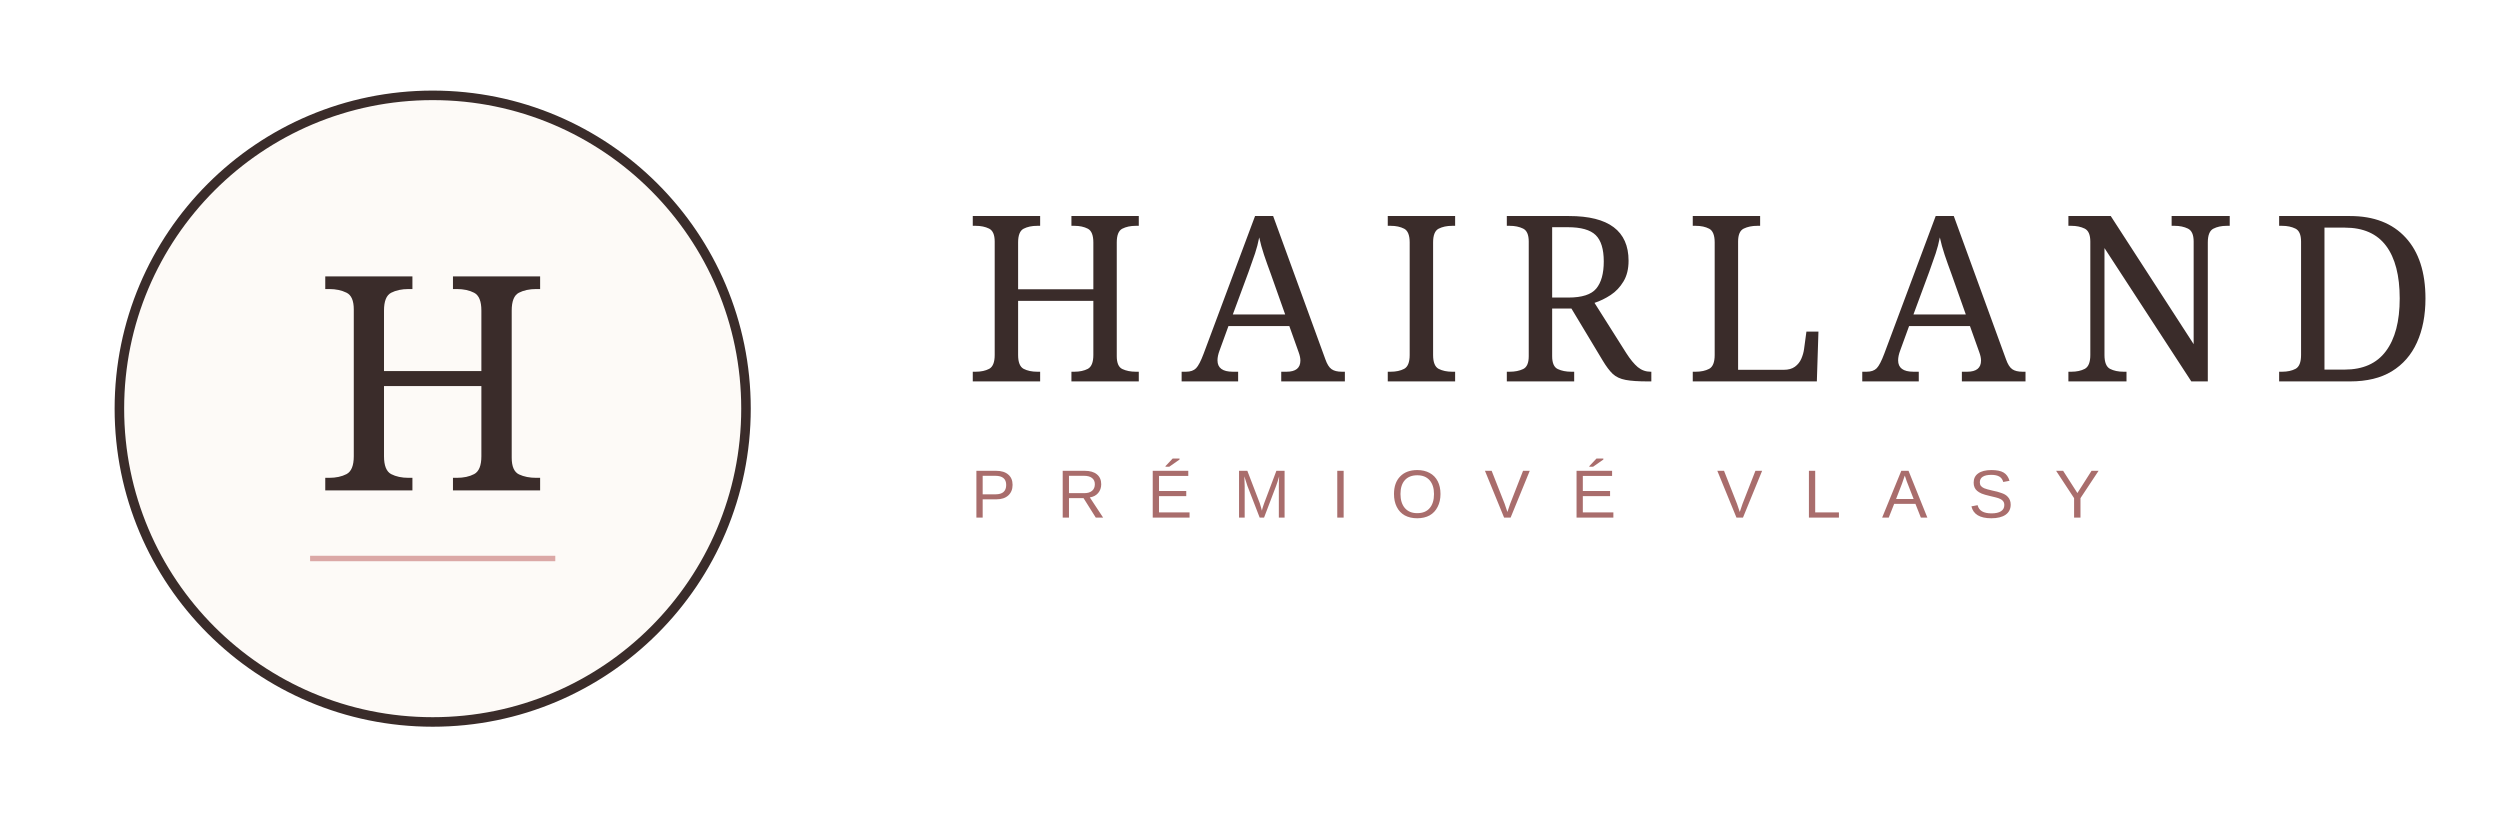
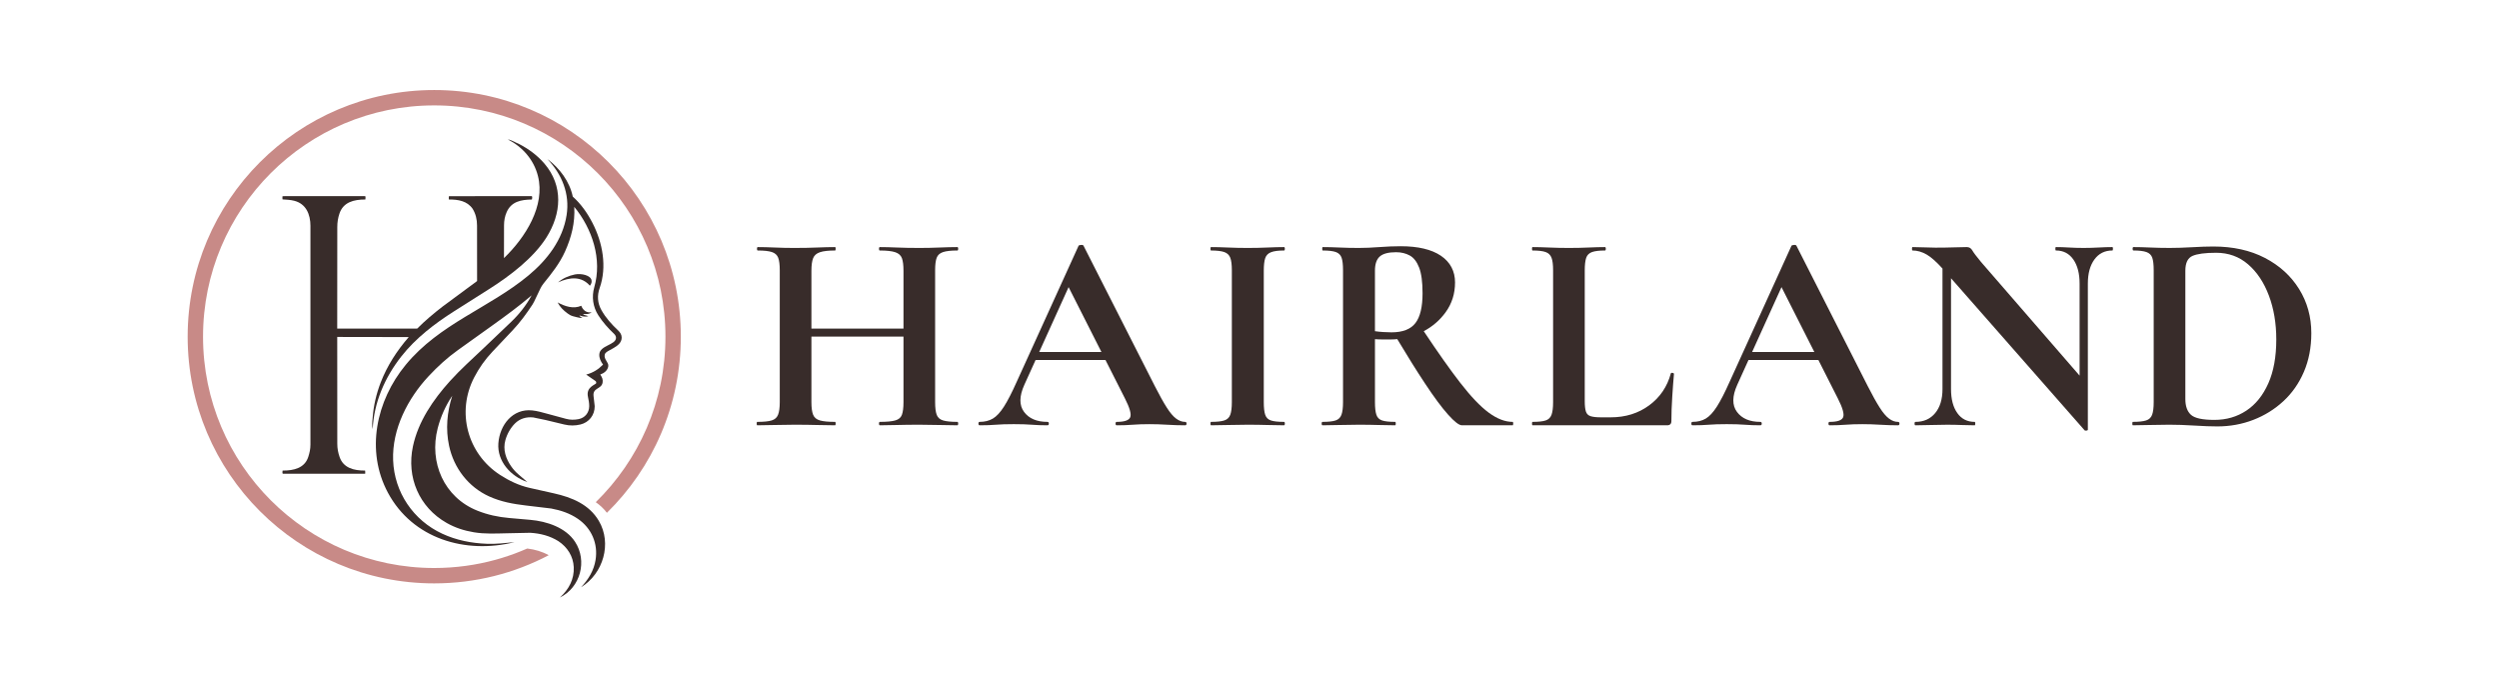
- <svg xmlns="http://www.w3.org/2000/svg" width="520" height="170" viewBox="0 0 360 120">
-   <circle cx="60" cy="60" r="46" fill="#fdfaf7" stroke="#3a2c2a" stroke-width="1.4" />
-   <text x="60" y="72" font-family="Marcellus, Georgia, serif" font-size="44" fill="#3a2c2a" text-anchor="middle">H</text>
-   <line x1="42" y1="82" x2="78" y2="82" stroke="#dba8a6" stroke-width="0.8" />
-   <text x="138" y="56" font-family="Marcellus, Georgia, serif" font-size="34" letter-spacing="5" fill="#3a2c2a">HAIRLAND</text>
-   <text x="139" y="76" font-family="Jost, Arial, sans-serif" font-size="10" letter-spacing="6" fill="#a96d6c">PRÉMIOVÉ VLASY</text>
+ <svg xmlns="http://www.w3.org/2000/svg" viewBox="0 0 2267.72 623.62" preserveAspectRatio="xMidYMid meet" role="img" aria-label="HAIRLAND horizontal logo">
+   <g id="logo-symbol-artwork" fill="#382C2A">
+     <path d="M478.63,437.29c-15.37-5.28-27.57-18.97-26.39-35.19,1.22-16.71,13.1-31.71,30.75-29.82,4.73.5,9.04,1.8,13.65,3.04l17.1,4.62c3.76,1.02,7.55.99,11.35.23,5.73-1.15,9.55-5.79,9.59-11.74.02-2.8-.5-5.63-1.11-8.34-2.11-9.41,7.26-11.05,7.5-12.67.08-.56-.19-1.44-.75-1.83l-8.39-5.81c6.15-1.6,10.97-4.65,15.3-9.04-2.09-2.87-3.6-5.9-3.38-9.39.53-8.11,14.84-8.33,15.15-14.77.07-1.37-.67-2.74-1.79-3.79-5.46-5.15-10.29-10.59-14.33-16.88-4.81-7.51-6.1-16.73-3.62-25.3,7.3-25.23-1.6-52.86-18.14-72.97.82,14.43-2.6,27.65-8.38,40.5-4.87,10.84-12.01,19.77-19.43,28.93-1.19,1.47-2.2,3.07-3.01,4.78l-5.63,11.81c-.42.88-.9,1.74-1.44,2.56-5.49,8.33-11.15,16.11-18.05,23.42l-18.34,19.41c-6.69,7.08-12.08,14.76-16.48,23.2-16.39,31.39-6.26,69.38,23.45,88.55,8.22,5.31,17.05,9.57,26.84,11.77l22,4.93c16.43,3.68,31.94,10.05,40.74,24.94,12.1,20.46,4.09,47.89-16.11,60.23,6.76-7.15,11.6-15.15,13.16-24.71,2.42-14.81-3.64-28.83-16.03-37.33-7.22-4.96-15.43-7.74-24.18-9.37l-23.14-2.76c-11.56-1.38-22.36-3.31-33.17-8.19-18.84-8.52-32.09-25.73-36.4-45.95-3.24-15.21-1.91-30.29,2.87-45.36-6.08,9.11-10.46,18.86-13.2,29.44-8.05,31.07,5.82,62.7,35.93,74.75,9.36,3.75,18.85,5.78,28.96,6.67l19.13,1.68c15.11,1.33,32.17,6.99,40.62,19.91,11.29,17.25,4.99,41.41-13.75,50.54,8.12-7.32,13.1-16.63,12.57-27.56-.47-9.86-5.75-18.07-13.89-23.52-7.67-4.83-16.34-7.06-25.54-7.63l-21.27.44c-10.12.21-19.91.77-29.9-.9-8.83-1.47-16.95-4.08-24.69-8.46-25.06-14.2-36.62-41.47-30.64-69.51,4.79-22.5,18.32-42.23,33.56-59.13,9.68-10.72,20.15-19.97,30.6-29.93l24.9-23.75c7.41-7.06,13.61-14.92,18.67-24.12-11.62,9.89-23.2,18.38-35.36,27.08l-31.68,22.67c-9.69,6.93-18.14,14.7-26.3,23.4-19.12,20.4-33.41,48.15-32.37,76.41,1.07,29.08,18.3,54.46,44.63,66.65,12.76,5.91,26.34,8.58,40.5,9.13,8.58.33,16.36-.68,25.01-1.49-44.51,11.1-92.47-3.09-114.85-44.82-20.4-38.04-10.74-83.37,16.11-115.98,30.83-37.43,75.67-51.53,111.13-80.86,17.28-14.29,31.4-32.52,34.91-55.06,2.98-19.12-4.15-36.89-17.49-50.79,11.14,8.23,20.2,20.38,23.07,34.07,7.58,6.83,13.25,14.9,17.93,23.98,9.21,17.86,13.27,39.71,6.49,58.9-2.43,6.89-2.05,13.56,1.57,20.06,3.9,7,9.23,12.9,15.11,18.41,1.95,1.83,3.28,3.99,3.29,6.46.06,9.15-14.26,11.05-15.34,15.33-1.15,4.57,3.75,7.15,3.18,10.78-.59,3.78-3.76,6.24-7.29,7.5,1.74,2.49,2.68,4.8,2.09,7.55-1.26,5.87-9.04,4.34-8.18,11.92l1.06,9.26c0,8.07-5.11,14.67-12.95,16.57-4.77,1.15-9.66,1.21-14.49.05l-17.14-4.12-11.23-2.33c-6.19-.65-12.09,1.01-16.55,5.46-4.03,4.03-7.06,9.37-8.67,15.02-2.46,8.66.33,16.96,5.47,24.23,1.86,2.63,4.06,4.99,6.5,7.08l8.01,6.88Z" />
+     <path d="M281.72,205.15c0-10.9-4.07-20.34-14.79-23.05-3.52-.89-6.97-.99-10.54-1.23-.15-.96-.19-1.69,0-2.93l75.11-.05c.34,1.19.24,2.07.01,3.08-10.53-.02-20.01,2.41-23.49,12.79-1.3,3.89-1.95,7.86-1.95,12.28l-.06,92.05h72.54c7.39-7.42,14.95-13.71,23.12-20.05l31.27-23.09-.05-50.46c0-5.48-1.2-10.49-3.99-15.08-4.96-7.12-12.99-8.48-21.56-8.45-.14-.99-.18-1.84.04-3l75.3-.06c.41,1.17.32,2.1,0,3.08-10.04.13-18.67,1.93-22.88,11.37-1.66,3.72-2.42,7.8-2.42,12.06l-.05,29.71c19.48-18.74,37.7-47.43,30.82-74.52-3.74-14.73-13.9-26.26-27.32-33.15,3.74.62,6.57,2.74,9.95,4.02,8.91,4.63,16.82,10.37,23.35,18.04,17.11,20.12,15.46,45.15,1.71,66.93-11.78,18.66-33.3,34.94-52.02,46.8l-31.68,20.08c-17.73,11.24-35.03,24.52-47.99,41.04-14.85,18.92-24.81,41.58-25.94,65.89-.64-3.16-.5-6.37-.1-9.7.83-11.43,3.31-22.15,7.46-32.89,5.94-15.12,14.45-28.31,25.33-40.9l-64.88-.11.06,96.88c0,4.4.77,8.25,2.14,12.15,3.45,9.76,12.77,12.22,23.06,12.16.19.81.21,1.62.1,2.89h-74.82c-.4-1.07-.32-1.87-.07-2.89,10.38.05,20.01-2.35,23.26-12.43,1.16-3.61,1.95-7.03,1.95-11.07v-198.18Z" />
+     <path d="M515.11,284.36c-4.16-3.02-6.92-5.93-9.11-10.03,6.72,3.62,14.33,6.17,21.47,3.03,1.48,4.05,4.88,6.73,9.42,5.9-2.43,2.01-5.07,1.61-7.8,1.57,1.16,1.43,2.79.99,4.81,2.07-2.87.59-5.43.27-8.14-.8.43,1.14,1.43,1.77,2.86,1.89-1.77.74-3.01.22-4.61-.13-.36-.08-.73-.15-1.09-.25l-2.94-.76c-2.05-.53-3.61-1.57-4.87-2.49Z" />
+     <path d="M535.3,259.18c-7.65-8.75-18.17-7.92-28.85-3.04,4.39-3.84,9.64-5.98,15.22-7.18,6.02-1.2,14.17.81,15.09,5.11.36,1.7.04,3.24-1.46,5.11Z" />
+   </g>
+   <path id="logo-circle" d="M394.05,81.66c-123.58,0-223.76,100.18-223.76,223.76s100.18,223.76,223.76,223.76c37.5,0,72.84-9.24,103.89-25.55-6.01-3.36-12.58-5.25-19.5-6.08-7.49,3.3-15.22,6.17-23.14,8.58-1.88.57-3.77,1.13-5.67,1.65-17.7,4.85-36.34,7.45-55.58,7.45-115.87,0-209.81-93.93-209.81-209.81s93.93-209.81,209.81-209.81,209.81,93.93,209.81,209.81c0,58.84-24.23,112-63.24,150.1,3.79,2.64,7.21,5.8,10.12,9.62,41.39-40.61,67.07-97.16,67.07-159.72,0-123.58-100.18-223.76-223.76-223.76Z" fill="#C88A87" />
+   <g id="logo-wordmark" fill="#382C2A">
+     <path d="M850,233.82c.95-2.5,2.89-4.22,5.82-5.17,2.93-.95,7.24-1.42,12.93-1.42.52,0,.78-.52.78-1.55s-.26-1.55-.78-1.55c-4.49,0-9.79.13-15.91.39-6.12.26-12.29.39-18.49.39-7.93,0-14.79-.13-20.56-.39-5.78-.26-10.91-.39-15.39-.39-.52,0-.78.52-.78,1.55s.26,1.55.78,1.55c6.21,0,10.86.52,13.97,1.55,3.1,1.03,5.13,2.85,6.08,5.43.95,2.59,1.42,6.38,1.42,11.38v52.51h-83.55v-52.51c0-5,.52-8.79,1.55-11.38,1.03-2.59,3.1-4.4,6.21-5.43,3.1-1.04,7.67-1.55,13.71-1.55.34,0,.52-.52.52-1.55s-.17-1.55-.52-1.55c-4.83,0-10.22.13-16.17.39s-12.89.39-20.82.39c-6.21,0-12.16-.13-17.85-.39-5.69-.26-10.78-.39-15.26-.39-.52,0-.78.52-.78,1.55s.26,1.55.78,1.55c5.69,0,9.96.48,12.8,1.42,2.85.95,4.74,2.68,5.69,5.17.95,2.5,1.42,6.25,1.42,11.25v119.76c0,5-.52,8.79-1.55,11.38-1.03,2.59-2.97,4.31-5.82,5.17-2.85.87-7.2,1.3-13.06,1.3-.35,0-.52.52-.52,1.55s.17,1.55.52,1.55c4.48,0,9.66-.09,15.52-.26,5.86-.17,11.9-.26,18.11-.26,7.93,0,14.83.09,20.69.26,5.86.17,11.29.26,16.3.26.34,0,.52-.52.52-1.55s-.17-1.55-.52-1.55c-6.04,0-10.61-.43-13.71-1.3-3.1-.86-5.17-2.59-6.21-5.17-1.03-2.59-1.55-6.38-1.55-11.38v-59.5h83.55v59.5c0,5-.48,8.79-1.42,11.38-.95,2.59-2.97,4.31-6.08,5.17-3.1.87-7.76,1.3-13.97,1.3-.52,0-.78.52-.78,1.55s.26,1.55.78,1.55c4.48,0,9.61-.09,15.39-.26,5.78-.17,12.63-.26,20.56-.26,6.21,0,12.37.09,18.49.26,6.12.17,11.42.26,15.91.26.52,0,.78-.52.78-1.55s-.26-1.55-.78-1.55c-5.69,0-10-.43-12.93-1.3-2.93-.86-4.87-2.59-5.82-5.17-.95-2.59-1.42-6.38-1.42-11.38v-119.76c0-5,.47-8.75,1.42-11.25Z" />
+     <path d="M1075.43,382.69c-2.76,0-5.48-.99-8.15-2.98-2.68-1.98-5.52-5.34-8.54-10.09-3.02-4.74-6.6-11.16-10.73-19.27l-64.67-127.27c-.17-.69-.95-.99-2.33-.9-1.38.09-2.16.39-2.33.9l-56.13,123.39c-4.31,9.66-8.15,17.12-11.51,22.37-3.36,5.26-6.73,8.88-10.09,10.86-3.36,1.98-7.37,2.98-12.03,2.98-.69,0-1.03.52-1.03,1.55s.35,1.55,1.03,1.55c5.86,0,10.82-.17,14.87-.52,4.05-.34,9.44-.52,16.17-.52s11.98.17,16.3.52c4.31.35,9.05.52,14.23.52.86,0,1.29-.52,1.29-1.55s-.43-1.55-1.29-1.55c-9.66,0-16.73-3.02-21.21-9.05-4.49-6.03-4.4-14.23.26-24.57l10.2-22.5h63.43l17.68,34.92c4.31,8.45,5.91,14.1,4.79,16.94-1.12,2.85-5.22,4.27-12.29,4.27-.69,0-1.03.52-1.03,1.55s.34,1.55,1.03,1.55c5.34,0,10.17-.17,14.49-.52,4.31-.34,9.4-.52,15.26-.52,5.17,0,10.56.17,16.17.52,5.6.35,10.99.52,16.17.52.86,0,1.29-.52,1.29-1.55s-.43-1.55-1.29-1.55ZM943.02,319.31l26.68-58.86,29.8,58.86h-56.48Z" />
+     <path d="M1148.11,234.21c.86-2.59,2.63-4.4,5.3-5.43,2.67-1.04,6.6-1.55,11.77-1.55.52,0,.78-.52.78-1.55s-.26-1.55-.78-1.55c-4.31,0-9.27.13-14.87.39-5.61.26-11.68.39-18.24.39-6.21,0-12.16-.13-17.85-.39-5.69-.26-10.78-.39-15.26-.39-.35,0-.52.52-.52,1.55s.17,1.55.52,1.55c5.34,0,9.35.48,12.03,1.42,2.67.95,4.48,2.68,5.43,5.17.95,2.5,1.42,6.25,1.42,11.25v119.76c0,5-.48,8.79-1.42,11.38-.95,2.59-2.76,4.31-5.43,5.17-2.68.87-6.69,1.3-12.03,1.3-.35,0-.52.52-.52,1.55s.17,1.55.52,1.55c4.48,0,9.57-.09,15.26-.26,5.69-.17,11.64-.26,17.85-.26,6.55,0,12.59.09,18.11.26,5.52.17,10.52.26,15,.26.52,0,.78-.52.78-1.55s-.26-1.55-.78-1.55c-5.35,0-9.31-.43-11.9-1.3-2.59-.86-4.31-2.59-5.17-5.17-.86-2.59-1.29-6.38-1.29-11.38v-119.25c0-5,.43-8.79,1.29-11.38Z" />
+     <path d="M1372.64,382.69c-6.9,0-14.14-2.8-21.73-8.41-7.59-5.6-16.26-14.7-26-27.29-9.18-11.85-20.15-27.38-32.92-46.57,7.97-4.23,14.6-9.95,19.85-17.19,5.69-7.85,8.54-16.86,8.54-27.03s-4.27-18.41-12.8-24.19c-8.54-5.78-20.74-8.66-36.6-8.66-6.04,0-12.46.26-19.27.78-6.81.52-13.06.78-18.75.78-6.21,0-12.07-.13-17.59-.39-5.52-.26-10.52-.39-15-.39-.35,0-.52.52-.52,1.55s.17,1.55.52,1.55c5.34,0,9.31.48,11.9,1.42,2.59.95,4.31,2.68,5.17,5.17.86,2.5,1.29,6.25,1.29,11.25v119.76c0,5-.48,8.79-1.42,11.38-.95,2.59-2.72,4.31-5.3,5.17-2.59.87-6.56,1.3-11.9,1.3-.52,0-.78.52-.78,1.55s.26,1.55.78,1.55c4.48,0,9.53-.09,15.13-.26,5.6-.17,11.51-.26,17.72-.26,6.55,0,12.59.09,18.11.26,5.52.17,10.52.26,15,.26.34,0,.52-.52.52-1.55s-.17-1.55-.52-1.55c-5.35,0-9.31-.43-11.9-1.3-2.59-.86-4.31-2.59-5.17-5.17-.86-2.59-1.29-6.38-1.29-11.38v-57.17c2.07.17,4.35.26,6.85.26h7.37c2.03,0,4.03-.11,6.02-.3,9.32,15.55,17.74,29.02,25.28,40.39,8.1,12.24,15.04,21.6,20.82,28.06,5.78,6.47,9.96,9.7,12.55,9.7h46.04c.34,0,.52-.52.52-1.55s-.17-1.55-.52-1.55ZM1255.46,301.21c-2.76-.17-5.35-.43-7.76-.78v-54.84c0-6.03,1.46-10.35,4.4-12.93,2.93-2.59,7.84-3.88,14.74-3.88,4.66,0,8.79.99,12.42,2.97,3.62,1.98,6.47,5.65,8.54,10.99,2.07,5.35,3.1,13.11,3.1,23.28,0,12.42-2.16,21.43-6.47,27.03-4.31,5.61-11.56,8.41-21.73,8.41-2.07,0-4.49-.09-7.24-.26Z" />
+     <path d="M1517.75,338.2c-.87-.17-1.38,0-1.55.52-3.28,12.07-9.83,21.73-19.66,28.97-9.83,7.24-21.47,10.86-34.92,10.86h-8.8c-4.14,0-7.29-.34-9.44-1.04-2.16-.69-3.58-2.11-4.27-4.27-.69-2.15-1.03-5.3-1.03-9.44v-118.47c0-5,.43-8.79,1.29-11.38.86-2.59,2.63-4.35,5.3-5.3,2.67-.95,6.6-1.42,11.77-1.42.52,0,.78-.52.78-1.55s-.26-1.55-.78-1.55c-4.31,0-9.23.13-14.74.39-5.52.26-11.56.39-18.11.39-6.21,0-12.2-.13-17.98-.39-5.78-.26-10.73-.39-14.87-.39-.35,0-.52.52-.52,1.55s.17,1.55.52,1.55c5.34,0,9.31.48,11.9,1.42,2.59.95,4.35,2.68,5.3,5.17.95,2.5,1.42,6.25,1.42,11.25v119.76c0,5-.48,8.79-1.42,11.38-.95,2.59-2.72,4.31-5.3,5.17-2.59.87-6.56,1.3-11.9,1.3-.35,0-.52.52-.52,1.55s.17,1.55.52,1.55h122.09c2.59,0,3.88-1.29,3.88-3.88,0-6.73.26-14.1.78-22.12.52-8.02,1.03-14.87,1.55-20.56,0-.52-.43-.86-1.29-1.03Z" />
+     <path d="M1722.36,382.69c-2.76,0-5.48-.99-8.15-2.98-2.68-1.98-5.52-5.34-8.54-10.09-3.02-4.74-6.6-11.16-10.73-19.27l-64.67-127.27c-.17-.69-.95-.99-2.33-.9-1.38.09-2.16.39-2.33.9l-56.13,123.39c-4.31,9.66-8.15,17.12-11.51,22.37-3.36,5.26-6.73,8.88-10.09,10.86-3.36,1.98-7.37,2.98-12.03,2.98-.69,0-1.03.52-1.03,1.55s.35,1.55,1.03,1.55c5.86,0,10.82-.17,14.87-.52,4.05-.34,9.44-.52,16.17-.52s11.98.17,16.3.52c4.31.35,9.05.52,14.23.52.86,0,1.29-.52,1.29-1.55s-.43-1.55-1.29-1.55c-9.66,0-16.73-3.02-21.21-9.05-4.49-6.03-4.4-14.23.26-24.57l10.2-22.5h63.43l17.68,34.92c4.31,8.45,5.91,14.1,4.79,16.94-1.12,2.85-5.22,4.27-12.29,4.27-.69,0-1.03.52-1.03,1.55s.34,1.55,1.03,1.55c5.34,0,10.17-.17,14.49-.52,4.31-.34,9.4-.52,15.26-.52,5.17,0,10.56.17,16.17.52,5.6.35,10.99.52,16.17.52.86,0,1.29-.52,1.29-1.55s-.43-1.55-1.29-1.55ZM1589.95,319.31l26.68-58.86,29.8,58.86h-56.48Z" />
+     <path d="M1916.88,224.12c-3.8,0-7.93.13-12.42.39-4.49.26-9.05.39-13.71.39s-9.27-.13-13.32-.39c-4.05-.26-7.98-.39-11.77-.39-.35,0-.52.52-.52,1.55s.17,1.55.52,1.55c6.73,0,11.98,2.72,15.78,8.15,3.79,5.43,5.69,12.72,5.69,21.86v83.5l-89.5-103.16c-4.14-5-6.77-8.49-7.89-10.48-1.12-1.98-2.81-2.97-5.04-2.97-2.76,0-6.64.09-11.64.26-5,.18-10.61.26-16.81.26-3.1,0-6.47-.08-10.09-.26-3.62-.17-7.16-.26-10.61-.26-.35,0-.52.52-.52,1.55s.17,1.55.52,1.55c4.31,0,8.62,1.25,12.93,3.75,3.94,2.29,8.69,6.51,14.23,12.63v109.34c0,9.14-2.2,16.39-6.6,21.73-4.4,5.35-10.39,8.02-17.98,8.02-.52,0-.78.52-.78,1.55s.26,1.55.78,1.55c4.14,0,8.67-.09,13.58-.26,4.92-.17,9.96-.26,15.13-.26,4.83,0,9.27.09,13.32.26,4.05.17,7.97.26,11.77.26.34,0,.52-.52.52-1.55s-.17-1.55-.52-1.55c-6.73,0-11.99-2.67-15.78-8.02-3.8-5.34-5.69-12.58-5.69-21.73v-100.54l121.32,138.05c.34.17.9.22,1.68.13.78-.09,1.16-.39,1.16-.91v-132.44c0-9.14,1.98-16.43,5.95-21.86,3.96-5.43,9.4-8.15,16.3-8.15.34,0,.52-.52.52-1.55s-.17-1.55-.52-1.55Z" />
+     <path d="M2086.3,262.15c-7.42-11.9-17.76-21.3-31.04-28.2-13.28-6.89-28.89-10.35-46.82-10.35-5.35,0-11.73.22-19.14.65-7.42.43-14.23.65-20.44.65s-12.33-.13-17.85-.39c-5.52-.26-10.52-.39-15-.39-.52,0-.78.52-.78,1.55s.26,1.55.78,1.55c5.17,0,9.09.48,11.77,1.42,2.67.95,4.44,2.68,5.3,5.17.86,2.5,1.29,6.25,1.29,11.25v119.76c0,5-.48,8.79-1.42,11.38-.95,2.59-2.76,4.31-5.43,5.17-2.68.87-6.69,1.3-12.03,1.3-.35,0-.52.52-.52,1.55s.17,1.55.52,1.55c4.48,0,9.57-.09,15.26-.26,5.69-.17,11.64-.26,17.85-.26,6.89,0,14.49.26,22.76.78,8.28.52,15.17.77,20.69.77,11.55,0,22.46-1.98,32.72-5.95,10.26-3.96,19.36-9.61,27.29-16.94,7.93-7.33,14.14-16.21,18.62-26.64,4.48-10.43,6.73-22.12,6.73-35.05,0-14.83-3.71-28.2-11.12-40.09ZM2058.37,347.77c-4.83,10.86-11.47,19.1-19.92,24.7-8.45,5.6-18.11,8.41-28.97,8.41s-17.98-1.55-21.34-4.66c-3.36-3.1-5.04-7.84-5.04-14.23v-116.4c0-7.07,2.15-11.55,6.47-13.45,4.31-1.89,11.47-2.85,21.47-2.85,11.21,0,20.86,3.49,28.97,10.48,8.1,6.98,14.4,16.43,18.88,28.32,4.48,11.9,6.73,25.18,6.73,39.83,0,15.69-2.42,28.97-7.24,39.84Z" />
+   </g>
</svg>
